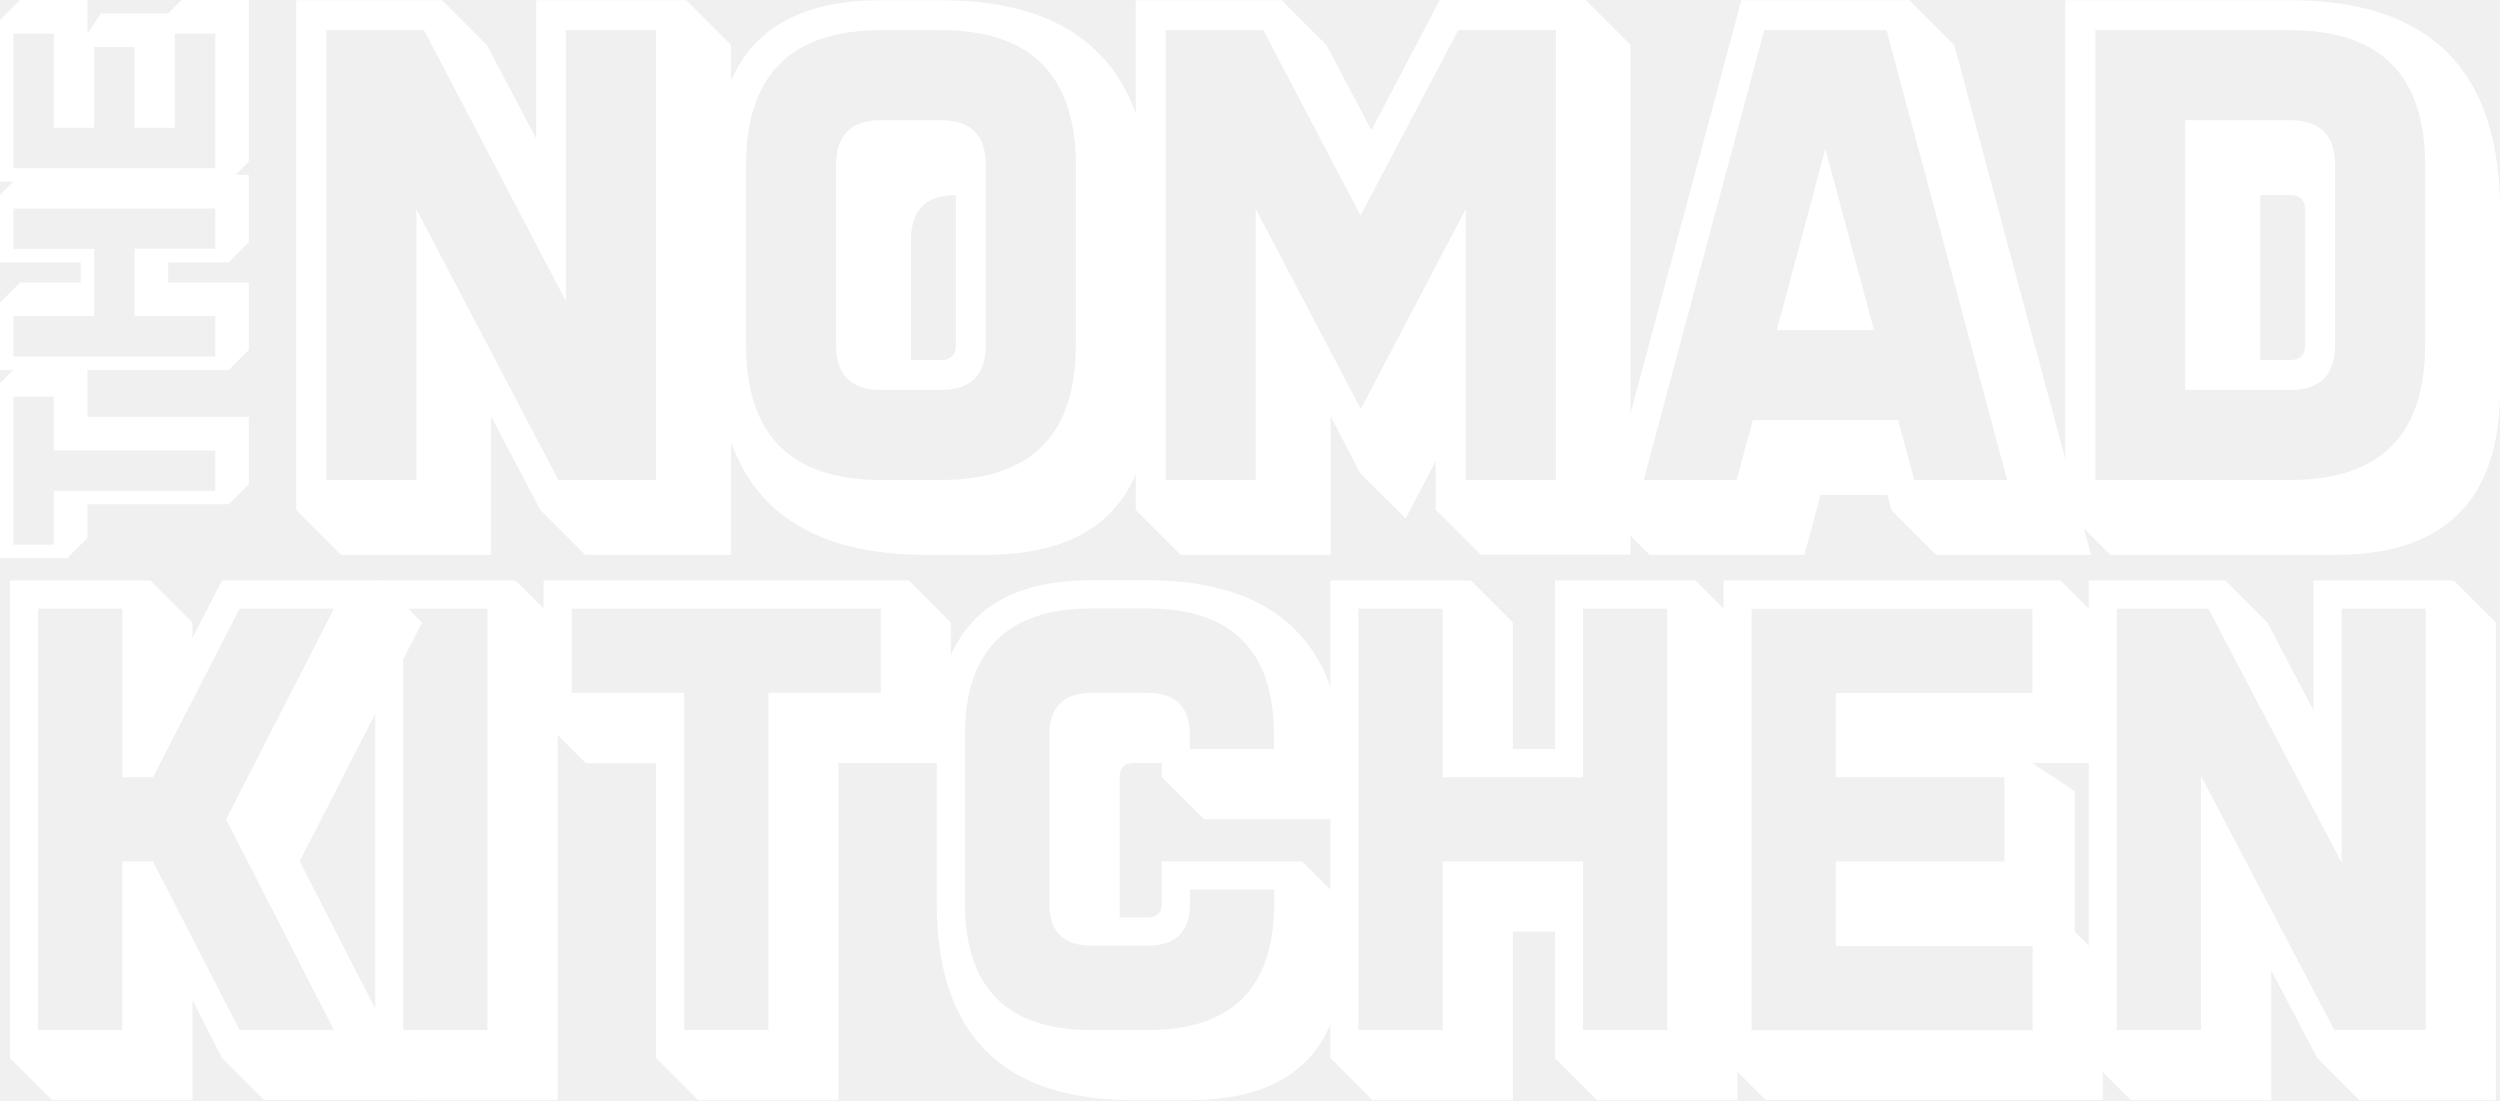
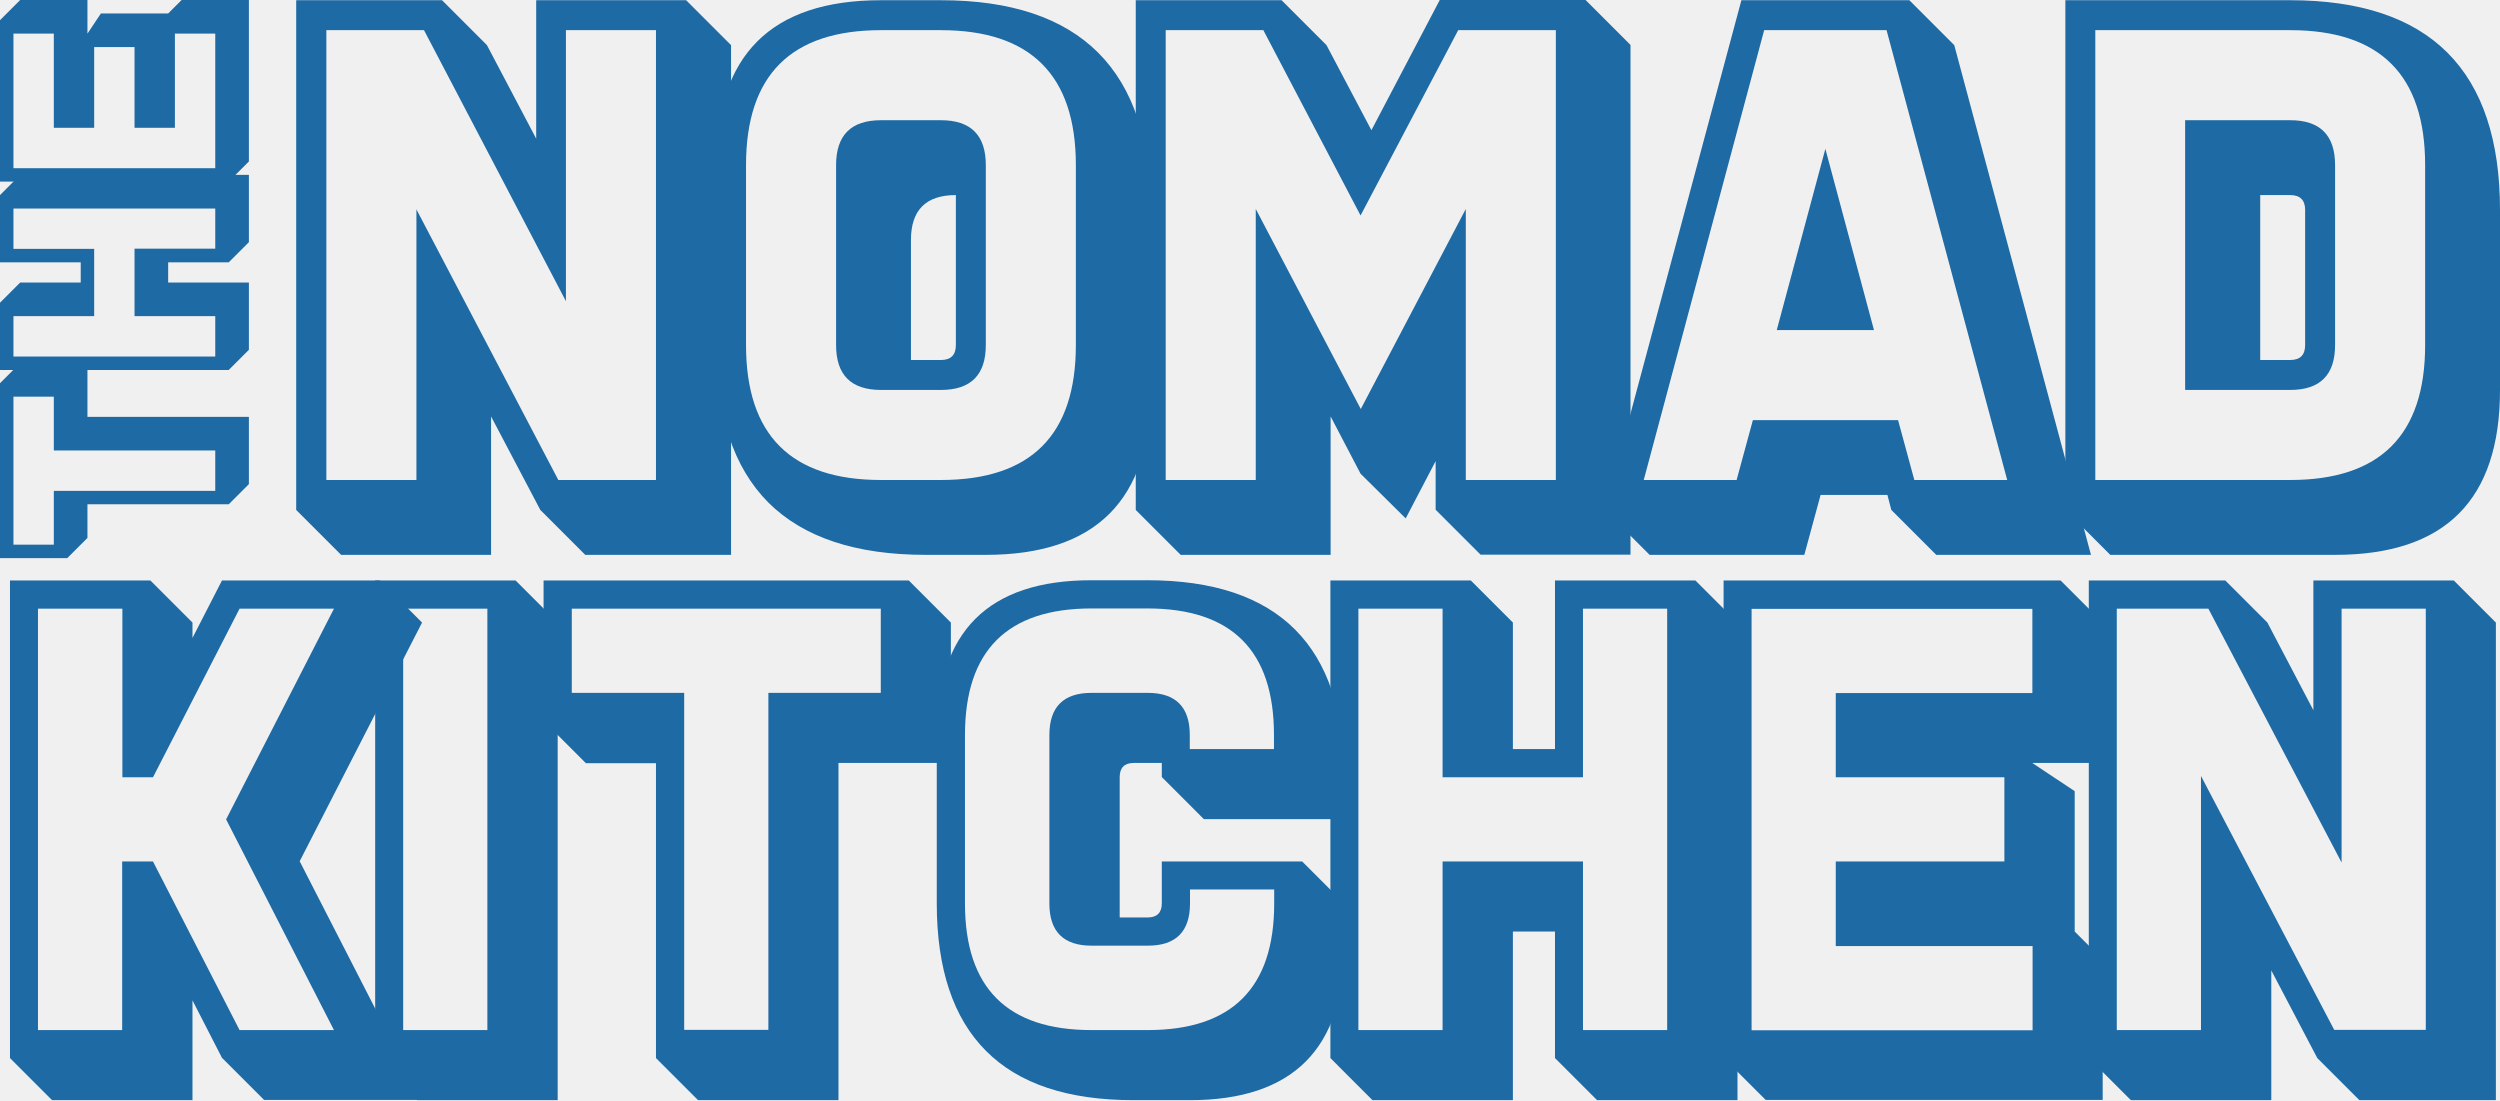
<svg xmlns="http://www.w3.org/2000/svg" version="1.1" id="Layer_1" x="0px" y="0px" viewBox="0 0 115.21 50.7" style="enable-background:new 0 0 115.21 50.7;" xml:space="preserve">
  <style type="text/css">
- 	.st0{fill:#FFFFFF;}
+ 	
+ 	.st0{fill:hsl(206.5, 69%, 38.3%);}
</style>
  <g id="logo">
    <g>
      <path class="st0" d="M24.9,23.5l-2.27-4.31v6.38h-6.91l-2.07-2.07V0.01h6.72l2.07,2.07l2.27,4.31V0.01h6.91l2.07,2.07v23.49h-6.72    L24.9,23.5z M19.18,9.63l6.55,12.49h4.5V1.39h-4.15v12.49L19.54,1.39h-4.5v20.73h4.15V9.63z" />
      <path class="st0" d="M35.41,23.16C33.8,21.54,33,19.13,33,15.9V7.61c0-5.07,2.53-7.6,7.6-7.6h2.76c3.22,0,5.64,0.81,7.25,2.42    c1.61,1.61,2.42,4.03,2.42,7.25v8.29c0,5.07-2.53,7.6-7.6,7.6h-2.76C39.44,25.57,37.03,24.77,35.41,23.16z M43.36,1.39H40.6    c-4.15,0-6.22,2.07-6.22,6.22v8.29c0,4.15,2.07,6.22,6.22,6.22h2.76c4.15,0,6.22-2.07,6.22-6.22V7.61    C49.58,3.47,47.5,1.39,43.36,1.39z M45.43,7.61v8.29c0,1.38-0.69,2.07-2.07,2.07H40.6c-1.38,0-2.07-0.69-2.07-2.07V7.61    c0-1.38,0.69-2.07,2.07-2.07h2.76C44.74,5.54,45.43,6.23,45.43,7.61z M41.98,16.59h1.38c0.46,0,0.69-0.23,0.69-0.69V8.99    c-1.38,0-2.07,0.69-2.07,2.07V16.59z" />
      <path class="st0" d="M62.7,21.83l-1.38-2.64v6.38h-6.91l-2.07-2.07V0.01h6.72l2.07,2.07l2.07,3.92l3.15-6h6.72l2.07,2.07v23.49    h-6.91l-2.07-2.07v-2.24l-1.38,2.64L62.7,21.83z M57.87,9.63l4.84,9.22l4.84-9.22v12.49h4.15V1.39h-4.5L62.7,9.93l-4.48-8.54h-4.5    v20.73h4.15V9.63z" />
      <path class="st0" d="M87.16,23.5l-0.18-0.69H83.9l-0.75,2.76h-7.13l-2.07-2.07l6.3-23.49h7.74l2.07,2.07l6.3,23.49h-7.13    L87.16,23.5z M87.47,19.36l0.75,2.76h4.28L86.94,1.39H81.3l-5.55,20.73h4.28l0.75-2.76H87.47z M86.36,15.21h-4.48l2.24-8.35    L86.36,15.21z" />
      <path class="st0" d="M95.18,23.5V0.01h10.36c3.22,0,5.64,0.81,7.25,2.42c1.61,1.61,2.42,4.03,2.42,7.25v8.29    c0,5.07-2.53,7.6-7.6,7.6H97.25L95.18,23.5z M96.56,1.39v20.73h8.98c4.15,0,6.22-2.07,6.22-6.22V7.61c0-4.15-2.07-6.22-6.22-6.22    H96.56z M100.7,5.54h4.84c1.38,0,2.07,0.69,2.07,2.07v8.29c0,1.38-0.69,2.07-2.07,2.07h-4.84V5.54z M104.16,8.99v7.6h1.38    c0.46,0,0.69-0.23,0.69-0.69V9.68c0-0.46-0.23-0.69-0.69-0.69H104.16z" />
    </g>
    <g>
      <path class="st0" d="M8.87,29.4l1.36-2.65h7.28l1.94,1.94l-5.64,11l5.64,11h-7.28l-1.94-1.94L8.87,46.1v4.6H2.4l-1.94-1.94V26.75    h6.47l1.94,1.94V29.4z M5.64,39.7h1.41l3.99,7.77h4.35l-4.97-9.71l4.97-9.71h-4.35l-3.99,7.77H5.64v-7.77H1.75v19.42h3.88V39.7z" />
      <path class="st0" d="M17.29,48.76V26.75h6.47l1.94,1.94V50.7h-6.47L17.29,48.76z M22.46,47.46V28.05h-3.88v19.42H22.46z" />
      <path class="st0" d="M25.05,33.22v-6.47h16.83l1.94,1.94v6.47h-5.18V50.7h-6.47l-1.94-1.94V35.17H27L25.05,33.22z M35.41,31.93    h5.18v-3.88H26.35v3.88h5.18v15.53h3.88V31.93z" />
      <path class="st0" d="M45.44,48.43c-1.51-1.51-2.27-3.78-2.27-6.8v-7.77c0-4.75,2.37-7.12,7.12-7.12h2.59    c3.02,0,5.29,0.76,6.8,2.27c1.51,1.51,2.27,3.78,2.27,6.8v1.94h-6.47l-1.94-1.94v-0.65h-1.29c-0.43,0-0.65,0.22-0.65,0.65v6.47    h1.29c0.43,0,0.65-0.22,0.65-0.65V39.7h6.47l1.94,1.94v1.94c0,4.75-2.37,7.12-7.12,7.12h-2.59C49.22,50.7,46.95,49.95,45.44,48.43    z M58.71,33.87c0-3.88-1.94-5.83-5.83-5.83H50.3c-3.88,0-5.83,1.94-5.83,5.83v7.77c0,3.88,1.94,5.83,5.83,5.83h2.59    c3.88,0,5.83-1.94,5.83-5.83v-0.65h-3.88v0.65c0,1.29-0.65,1.94-1.94,1.94H50.3c-1.29,0-1.94-0.65-1.94-1.94v-7.77    c0-1.29,0.65-1.94,1.94-1.94h2.59c1.29,0,1.94,0.65,1.94,1.94v0.65h3.88V33.87z" />
      <path class="st0" d="M71.66,48.76v-5.83h-1.94v7.77h-6.47l-1.94-1.94V26.75h6.47l1.94,1.94v5.83h1.94v-7.77h6.47l1.94,1.94V50.7    H73.6L71.66,48.76z M66.48,39.7h6.47v7.77h3.88V28.05h-3.88v7.77h-6.47v-7.77H62.6v19.42h3.88V39.7z" />
      <path class="st0" d="M93.67,35.17l1.94,1.29v6.47l1.29,1.29v6.47H81.37l-1.94-1.94V26.75h15.53l1.94,1.94v6.47H93.67z M84.6,43.58    V39.7h7.77v-3.88H84.6v-3.88h9.06v-3.88H80.72v19.42h12.95v-3.88H84.6z" />
      <path class="st0" d="M106.79,48.76l-2.12-4.04v5.98H98.2l-1.94-1.94V26.75h6.29l1.94,1.94l2.12,4.04v-5.98h6.47l1.94,1.94V50.7    h-6.29L106.79,48.76z M101.43,35.76l6.14,11.7h4.22V28.05h-3.88v11.7l-6.14-11.7h-4.22v19.42h3.88V35.76z" />
    </g>
    <g>
      <path class="st0" d="M3.1,25.72H0v-8.06l0.93-0.93h3.1v2.48h7.44v3.1l-0.93,0.93H4.03v1.55L3.1,25.72z M2.48,20.76v-2.48H0.62    v6.82h1.86v-2.48h7.44v-1.86H2.48z" />
      <path class="st0" d="M10.54,12.09H7.75v0.93h3.72v3.1l-0.93,0.93H0v-3.1l0.93-0.93h2.79v-0.93H0v-3.1l0.93-0.93h10.54v3.1    L10.54,12.09z M6.2,14.56v-3.1h3.72V9.61h-9.3v1.86h3.72v3.1H0.62v1.86h9.3v-1.86H6.2z" />
      <path class="st0" d="M4.03,1.55l0.62-0.93h3.1L8.37,0h3.1v7.44l-0.93,0.93H0V0.93L0.93,0h3.1V1.55z M8.06,5.89H6.2V2.17H4.34v3.72    H2.48V1.55H0.62v6.2h9.3v-6.2H8.06V5.89z" />
    </g>
  </g>
</svg>
